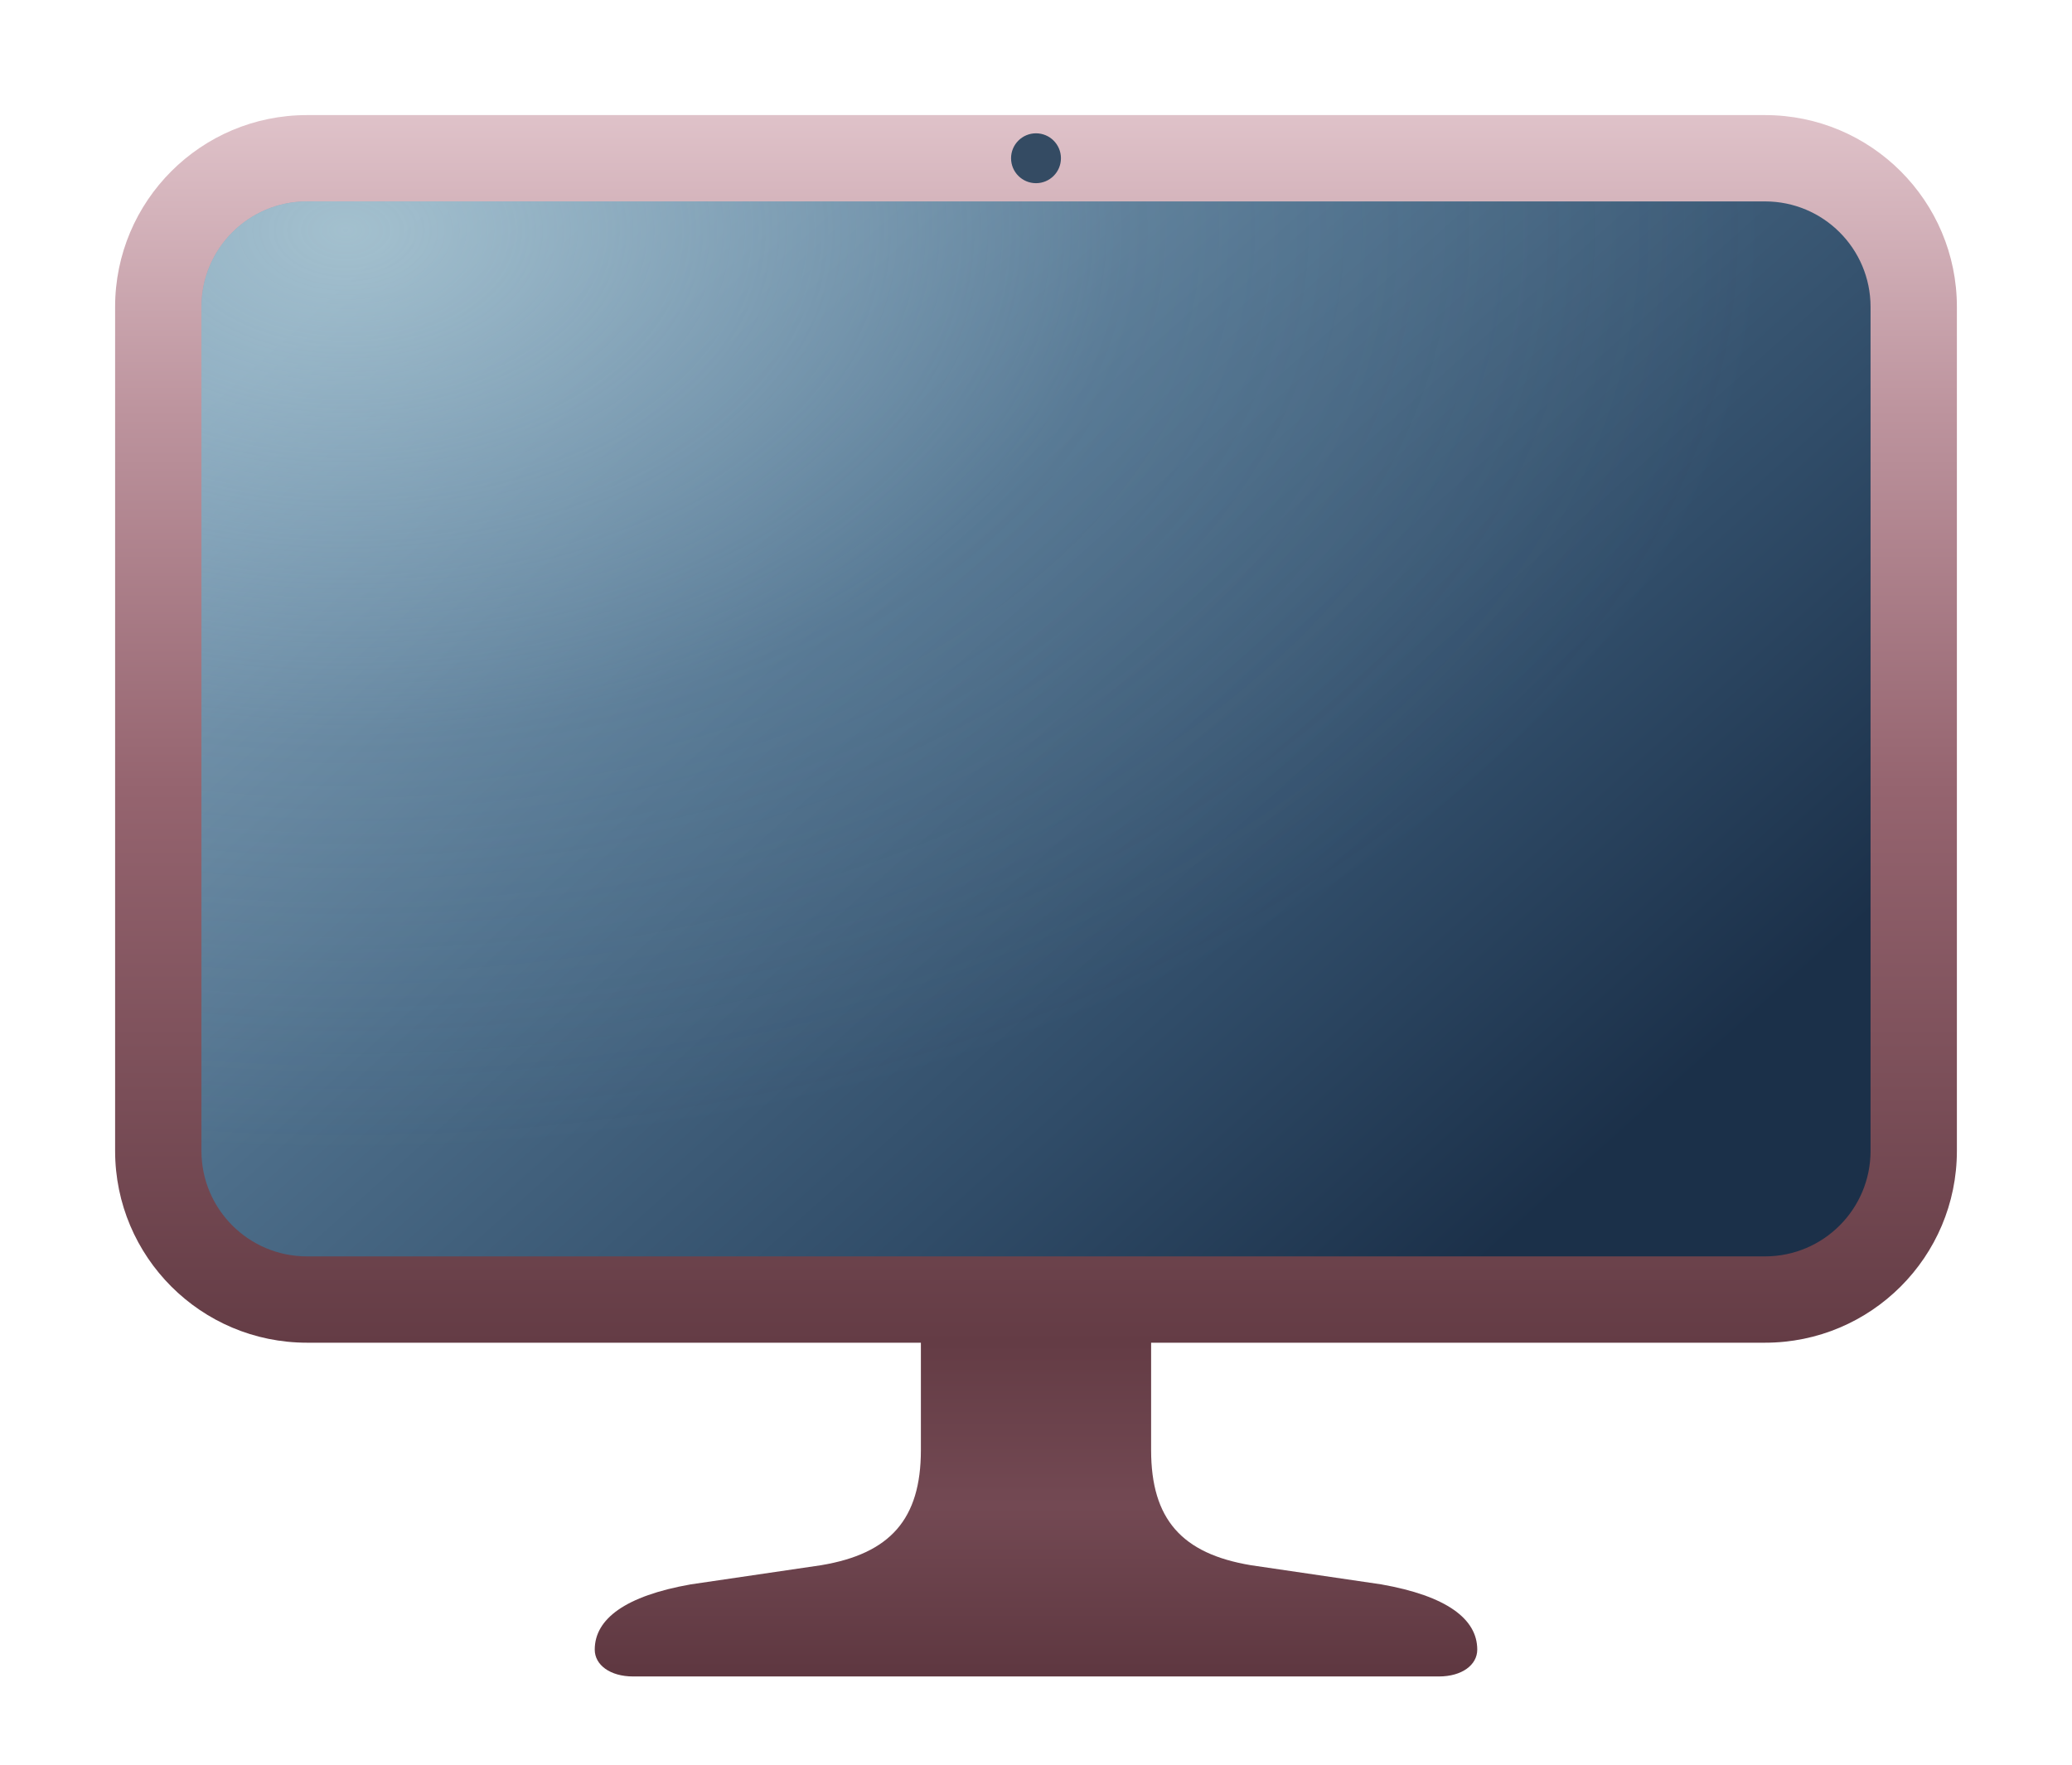
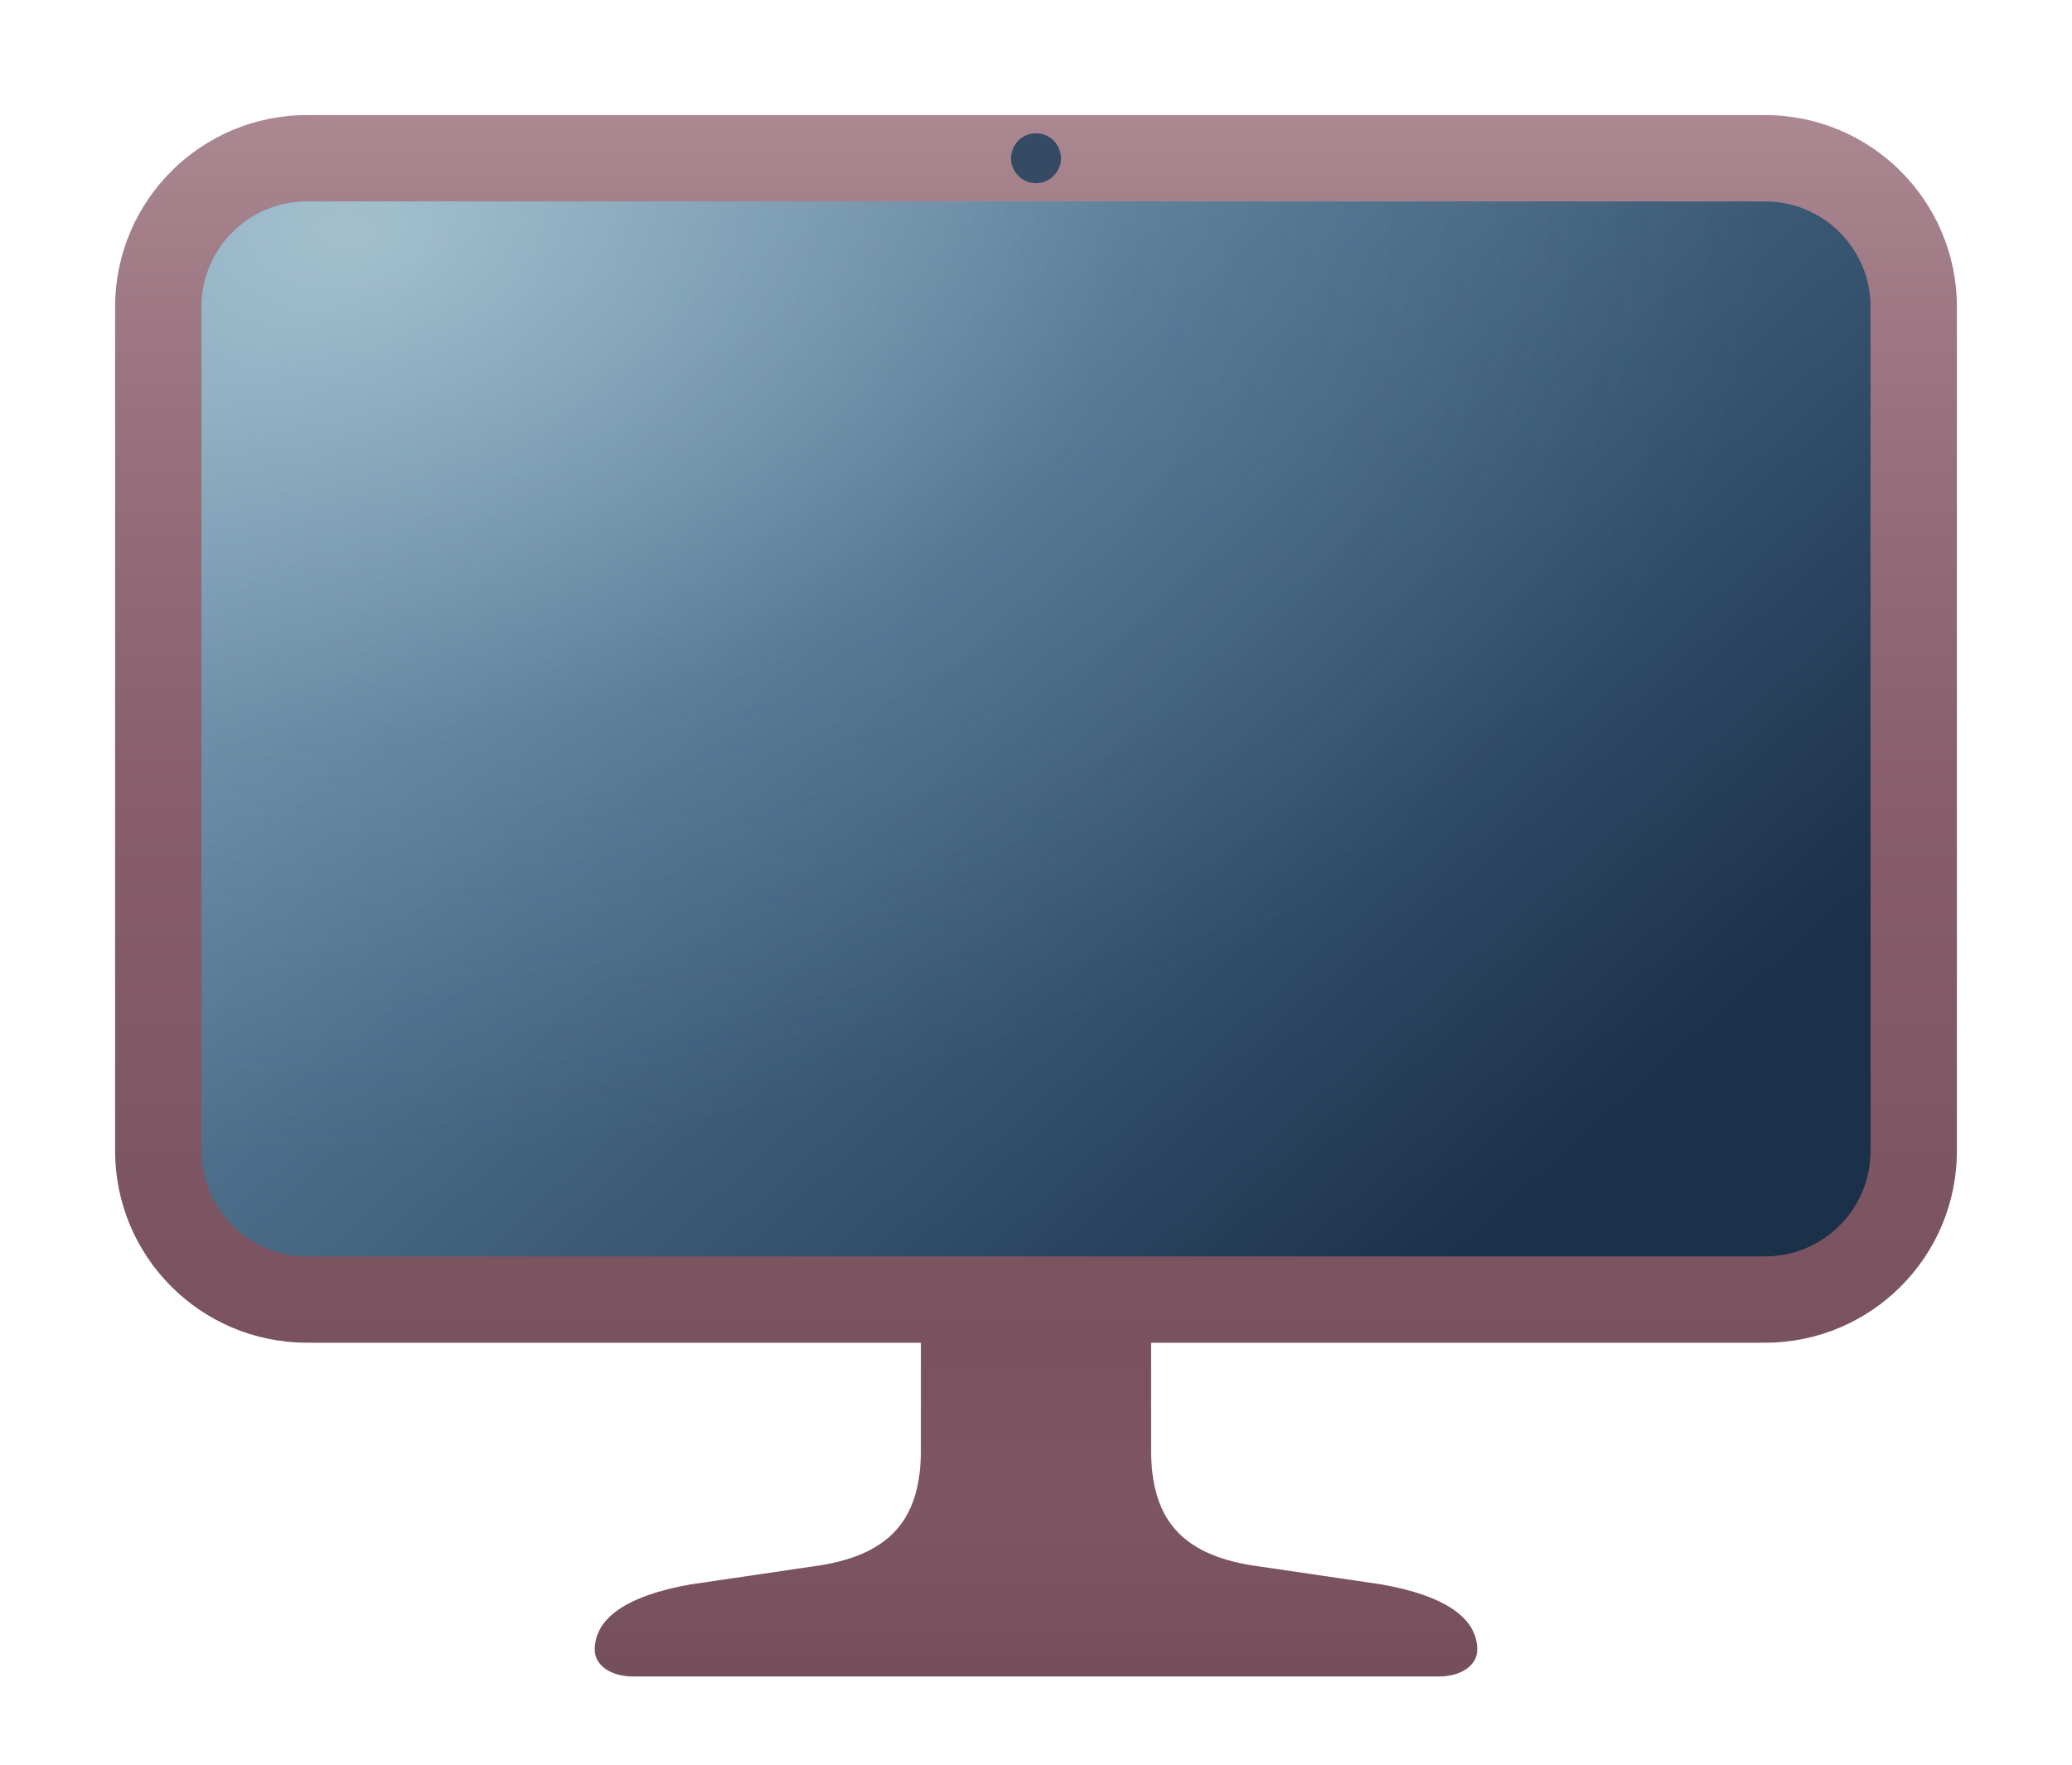
<svg xmlns="http://www.w3.org/2000/svg" width="54" height="46" viewBox="27 31 54 46">
  <defs>
    <linearGradient id="body" gradientUnits="userSpaceOnUse" x1="54" y1="34" x2="54" y2="66">
-       <stop stop-color="#dfc2c9" />
-       <stop offset=".24" stop-color="#bd949e" />
-       <stop offset=".55" stop-color="#95646f" />
-       <stop offset="1" stop-color="#643c45" />
+       <stop stop-color="#aa8791" />
+       <stop offset=".24" stop-color="#98727e" />
+       <stop offset=".55" stop-color="#885e6c" />
+       <stop offset="1" stop-color="#79515f" />
    </linearGradient>
    <linearGradient id="stand" gradientUnits="userSpaceOnUse" x1="54" y1="66" x2="54" y2="74.5">
-       <stop stop-color="#643c45" />
-       <stop offset=".5" stop-color="#734953" />
-       <stop offset="1" stop-color="#5f3841" />
+       <stop stop-color="#79515f" />
+       <stop offset=".5" stop-color="#7d5563" />
+       <stop offset="1" stop-color="#764f5c" />
    </linearGradient>
    <linearGradient id="glass" gradientUnits="userSpaceOnUse" x1="39" y1="35.5" x2="65" y2="64.5">
      <stop stop-color="#7897ae" />
      <stop offset=".4" stop-color="#4c6d89" />
      <stop offset=".74" stop-color="#304c68" />
      <stop offset="1" stop-color="#1b3049" />
    </linearGradient>
    <radialGradient id="light" gradientUnits="userSpaceOnUse" cx="36" cy="37" r="37" gradientTransform="translate(0 12.95) scale(1 .65)">
      <stop stop-color="#c2dde5" stop-opacity=".58" />
      <stop offset=".55" stop-color="#a4c8dd" stop-opacity=".14" />
      <stop offset="1" stop-color="#a4c8dd" stop-opacity="0" />
    </radialGradient>
  </defs>
  <path d="M51 64h6v4.8c0 1.8.8 2.7 2.6 3l3.4.5c1.7.3 2.5.9 2.5 1.7 0 .4-.4.7-1 .7h-21c-.6 0-1-.3-1-.7 0-.8.8-1.4 2.5-1.7l3.4-.5c1.8-.3 2.6-1.2 2.6-3z" fill="url(#stand)" />
  <rect x="30" y="34" width="48" height="32" rx="5" fill="url(#body)" />
  <rect x="32.25" y="36.25" width="43.5" height="27.5" rx="2.75" fill="url(#glass)" />
  <rect x="32.25" y="36.25" width="43.5" height="27.5" rx="2.75" fill="url(#light)" />
  <circle cx="54" cy="35.125" r=".65" fill="#344b63" />
</svg>
